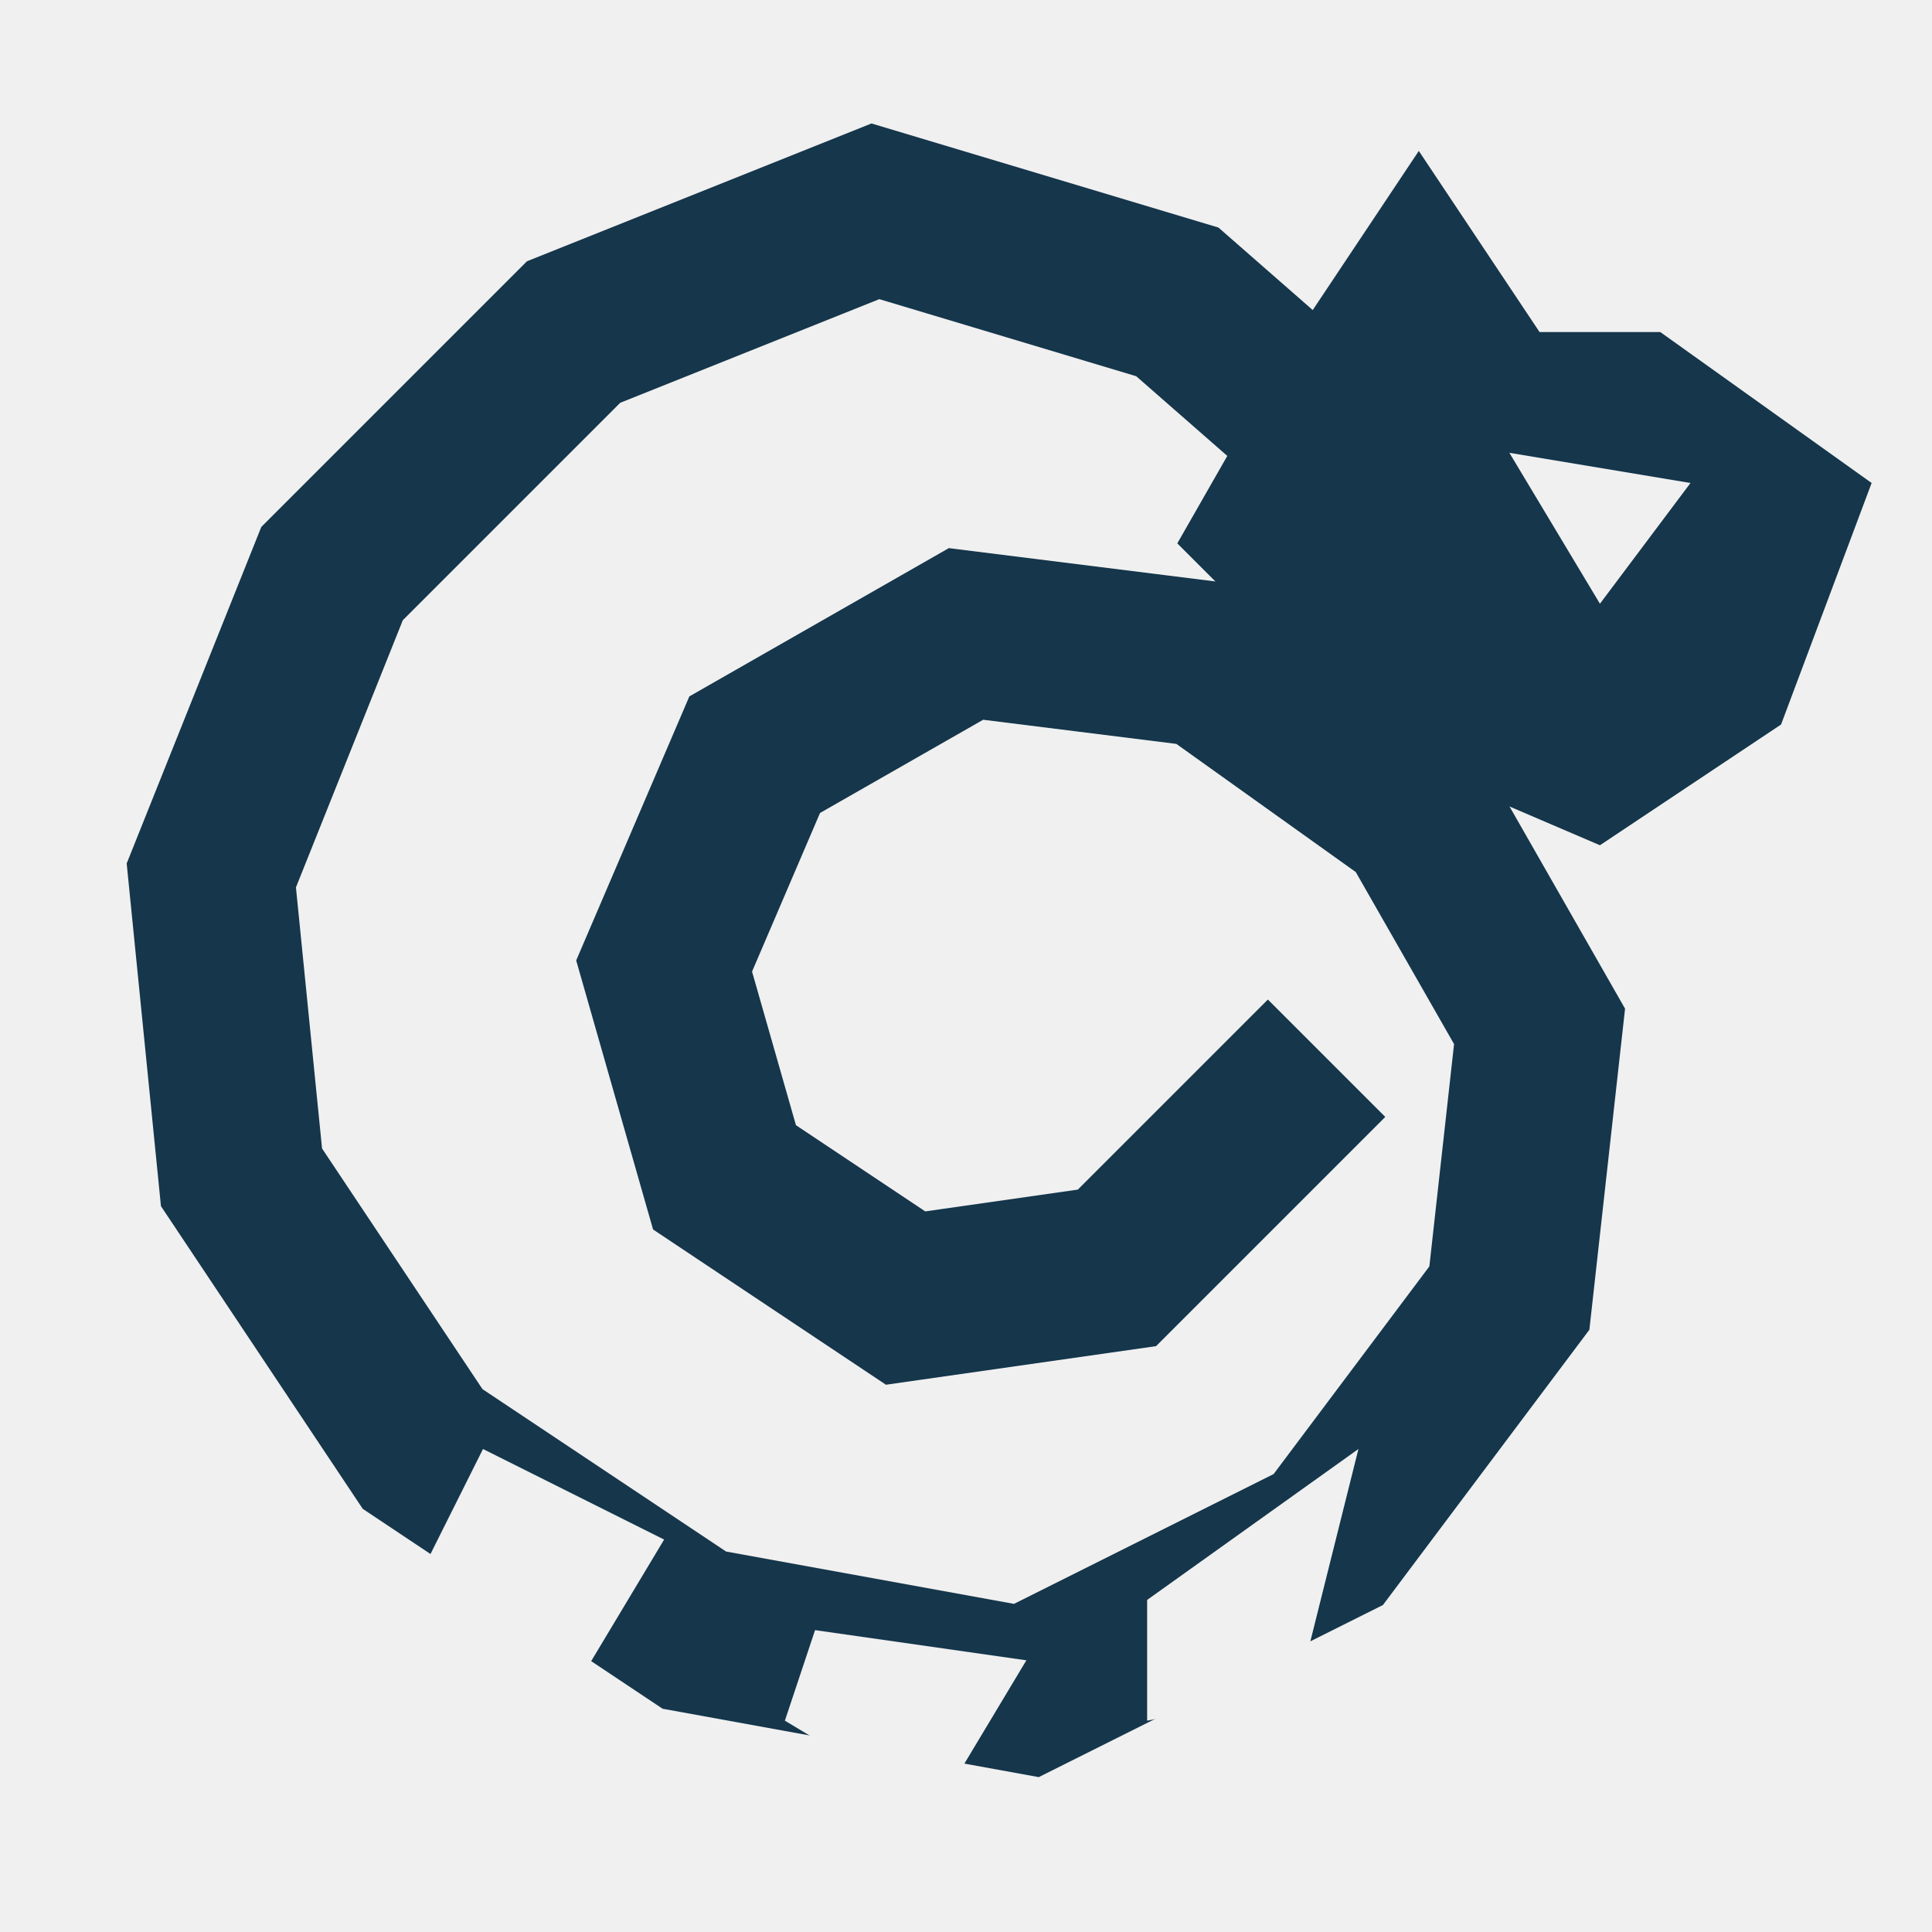
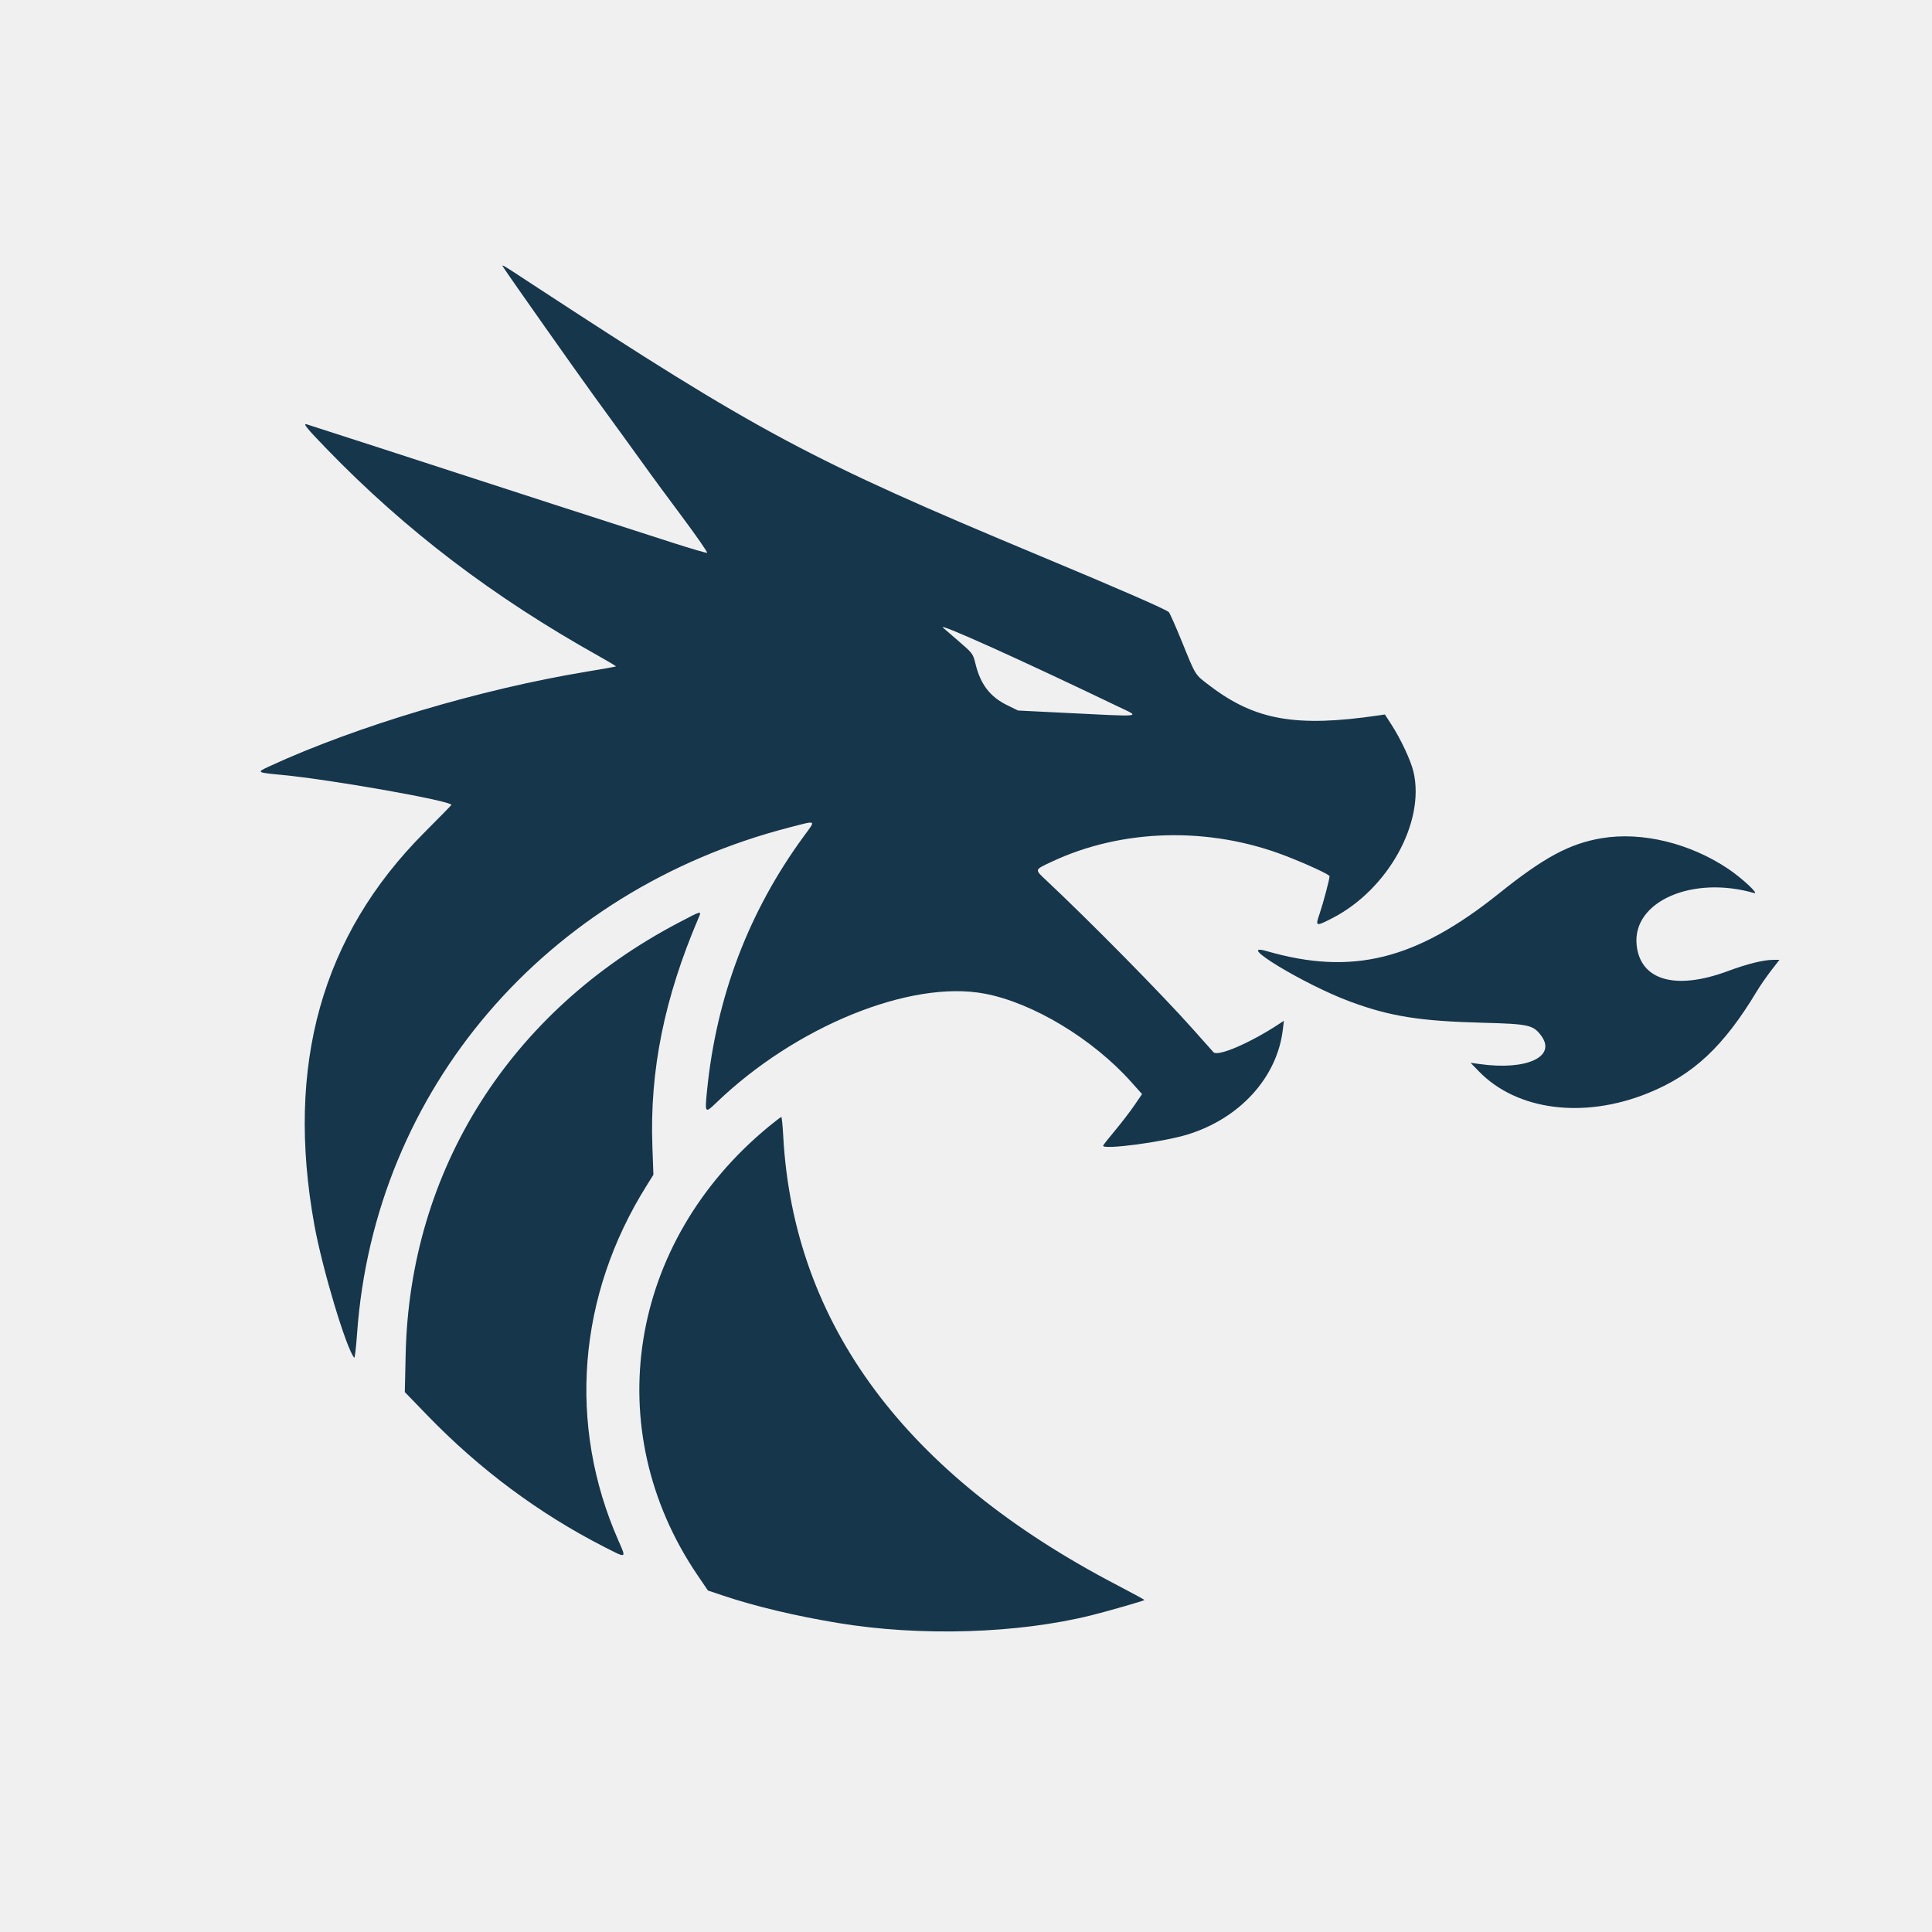
- <svg xmlns="http://www.w3.org/2000/svg" viewBox="0 0 64 64" role="img" aria-labelledby="title">
+ <svg xmlns="http://www.w3.org/2000/svg" viewBox="0 0 64 64" role="img" aria-labelledby="title" data-source-sha256="1556d8fe7da4af39b968f84d56afe5d8531a152cba3338e268a8ece8a3ddbe4b">
  <style>
-     .ink{fill:#15364b}.coil{fill:none;stroke:#15364b}@media(prefers-color-scheme:dark){.ink{fill:#8be4ff}.coil{stroke:#8be4ff}}
+     .mark{fill:#15364b}@media(prefers-color-scheme:dark){.mark{fill:#8be4ff}}
  </style>
-   <mask id="facets">
-     <rect width="64" height="64" fill="#fff" />
-     <path fill="#000" d="m16 48 6 3-3 5-5-4Zm11 6 7 1-3 5-5-3Zm11-1 7-5-2 8-5 1Zm12-38 6 1-3 4Z" />
-   </mask>
-   <g mask="url(#facets)">
-     <path class="coil" stroke-linecap="square" stroke-linejoin="miter" stroke-width="5.5" d="m47 17-8-7-10-3-10 4-8 8-4 10 1 10 6 9 9 6 11 2 10-5 6-8 1-9-4-7-7-5-8-1-7 4-3 7 2 7 6 4 7-1 5-5" />
-     <path class="ink" d="m43 11 4-6 4 6h4l7 5-3 8-6 4-7-3-7-7Z" />
-   </g>
+   <path id="dragon-silhouette" class="mark" fill-rule="evenodd" d="M 16.710 8.908 C 16.886 9.182, 19.112 12.340, 19.676 13.116 C 19.849 13.355, 20.308 13.987, 20.696 14.520 C 21.084 15.053, 21.472 15.590, 21.558 15.713 C 21.645 15.836, 22.111 16.467, 22.594 17.116 C 23.078 17.766, 23.451 18.304, 23.424 18.313 C 23.398 18.323, 22.899 18.177, 22.316 17.990 C 20.405 17.377, 16.075 15.976, 14.903 15.592 C 14.045 15.311, 11.211 14.393, 10.169 14.059 C 10.014 14.009, 10.151 14.178, 10.833 14.882 C 13.439 17.573, 16.333 19.775, 19.843 21.738 C 20.160 21.915, 20.412 22.067, 20.404 22.076 C 20.395 22.084, 19.952 22.164, 19.419 22.252 C 15.911 22.831, 11.793 24.061, 8.931 25.382 C 8.486 25.588, 8.489 25.589, 9.340 25.670 C 10.978 25.826, 14.954 26.530, 14.954 26.664 C 14.954 26.672, 14.545 27.089, 14.045 27.591 C 10.656 30.995, 9.455 35.287, 10.413 40.574 C 10.677 42.033, 11.473 44.682, 11.735 44.976 C 11.754 44.997, 11.796 44.630, 11.830 44.159 C 12.407 36.108, 18.060 29.497, 26.156 27.408 C 27.074 27.172, 27.033 27.147, 26.630 27.698 C 24.806 30.188, 23.734 33.003, 23.422 36.122 C 23.346 36.880, 23.353 36.890, 23.721 36.536 C 26.348 34.003, 30.153 32.454, 32.612 32.915 C 34.212 33.215, 36.200 34.413, 37.480 35.849 L 37.832 36.243 37.582 36.609 C 37.445 36.811, 37.155 37.189, 36.938 37.449 C 36.720 37.708, 36.542 37.936, 36.542 37.954 C 36.542 38.094, 38.515 37.834, 39.326 37.586 C 41.069 37.055, 42.310 35.691, 42.496 34.102 L 42.530 33.815 42.382 33.913 C 41.420 34.547, 40.343 35.012, 40.197 34.855 C 40.160 34.815, 39.848 34.465, 39.505 34.079 C 38.505 32.954, 36.107 30.521, 34.667 29.170 C 34.266 28.794, 34.259 28.820, 34.820 28.555 C 37.159 27.447, 40.057 27.372, 42.590 28.353 C 43.300 28.628, 44.045 28.972, 44.044 29.025 C 44.043 29.126, 43.833 29.918, 43.719 30.252 C 43.566 30.697, 43.576 30.701, 44.134 30.415 C 45.975 29.471, 47.214 27.239, 46.824 25.569 C 46.736 25.193, 46.400 24.476, 46.087 23.994 L 45.876 23.668 45.662 23.700 C 42.944 24.098, 41.584 23.861, 40.090 22.727 C 39.570 22.333, 39.625 22.418, 39.142 21.231 C 38.942 20.740, 38.752 20.311, 38.719 20.278 C 38.632 20.189, 37.063 19.504, 34.475 18.425 C 26.821 15.231, 25.154 14.340, 17.658 9.433 C 16.509 8.681, 16.594 8.728, 16.710 8.908 M 31.239 20.792 C 31.250 20.802, 31.478 21, 31.745 21.230 C 32.229 21.648, 32.230 21.649, 32.319 22.009 C 32.482 22.669, 32.797 23.080, 33.351 23.354 L 33.723 23.537 35.094 23.605 C 37.977 23.748, 37.790 23.767, 37.037 23.405 C 33.863 21.878, 31.035 20.603, 31.239 20.792 M 53.061 27.766 C 51.994 27.945, 51.151 28.399, 49.659 29.594 C 46.907 31.800, 44.796 32.325, 41.961 31.507 C 40.846 31.186, 43.228 32.627, 44.727 33.180 C 46.052 33.670, 47.035 33.826, 49.123 33.880 C 50.643 33.920, 50.791 33.952, 51.055 34.310 C 51.569 35.005, 50.575 35.465, 49.021 35.249 L 48.715 35.207 48.995 35.495 C 50.253 36.787, 52.460 37.071, 54.583 36.215 C 56.092 35.607, 57.097 34.667, 58.200 32.832 C 58.305 32.657, 58.516 32.353, 58.668 32.155 L 58.946 31.796 58.746 31.796 C 58.420 31.796, 57.885 31.928, 57.235 32.170 C 55.493 32.817, 54.322 32.473, 54.214 31.284 C 54.085 29.859, 56.065 28.994, 58.105 29.583 C 58.293 29.637, 57.713 29.094, 57.252 28.784 C 55.982 27.930, 54.389 27.544, 53.061 27.766 M 22.467 30.572 C 16.891 33.503, 13.574 38.753, 13.438 44.862 L 13.410 46.114 14.155 46.884 C 15.888 48.676, 17.855 50.139, 20.015 51.243 C 20.771 51.629, 20.751 51.638, 20.487 51.038 C 18.795 47.194, 19.134 42.922, 21.421 39.273 L 21.645 38.915 21.611 37.971 C 21.520 35.462, 22.006 33.060, 23.141 30.405 C 23.247 30.158, 23.260 30.155, 22.467 30.572 M 25.467 37.318 C 20.810 41.151, 19.826 47.350, 23.107 52.181 L 23.451 52.688 23.962 52.859 C 25.018 53.213, 26.345 53.529, 27.756 53.763 C 30.482 54.215, 33.713 54.117, 36.159 53.507 C 36.680 53.378, 37.882 53.032, 37.910 53.003 C 37.919 52.995, 37.517 52.775, 37.017 52.515 C 30.002 48.864, 26.284 43.864, 25.945 37.627 C 25.927 37.283, 25.898 37.002, 25.881 37.002 C 25.864 37.003, 25.678 37.145, 25.467 37.318" />
</svg>
